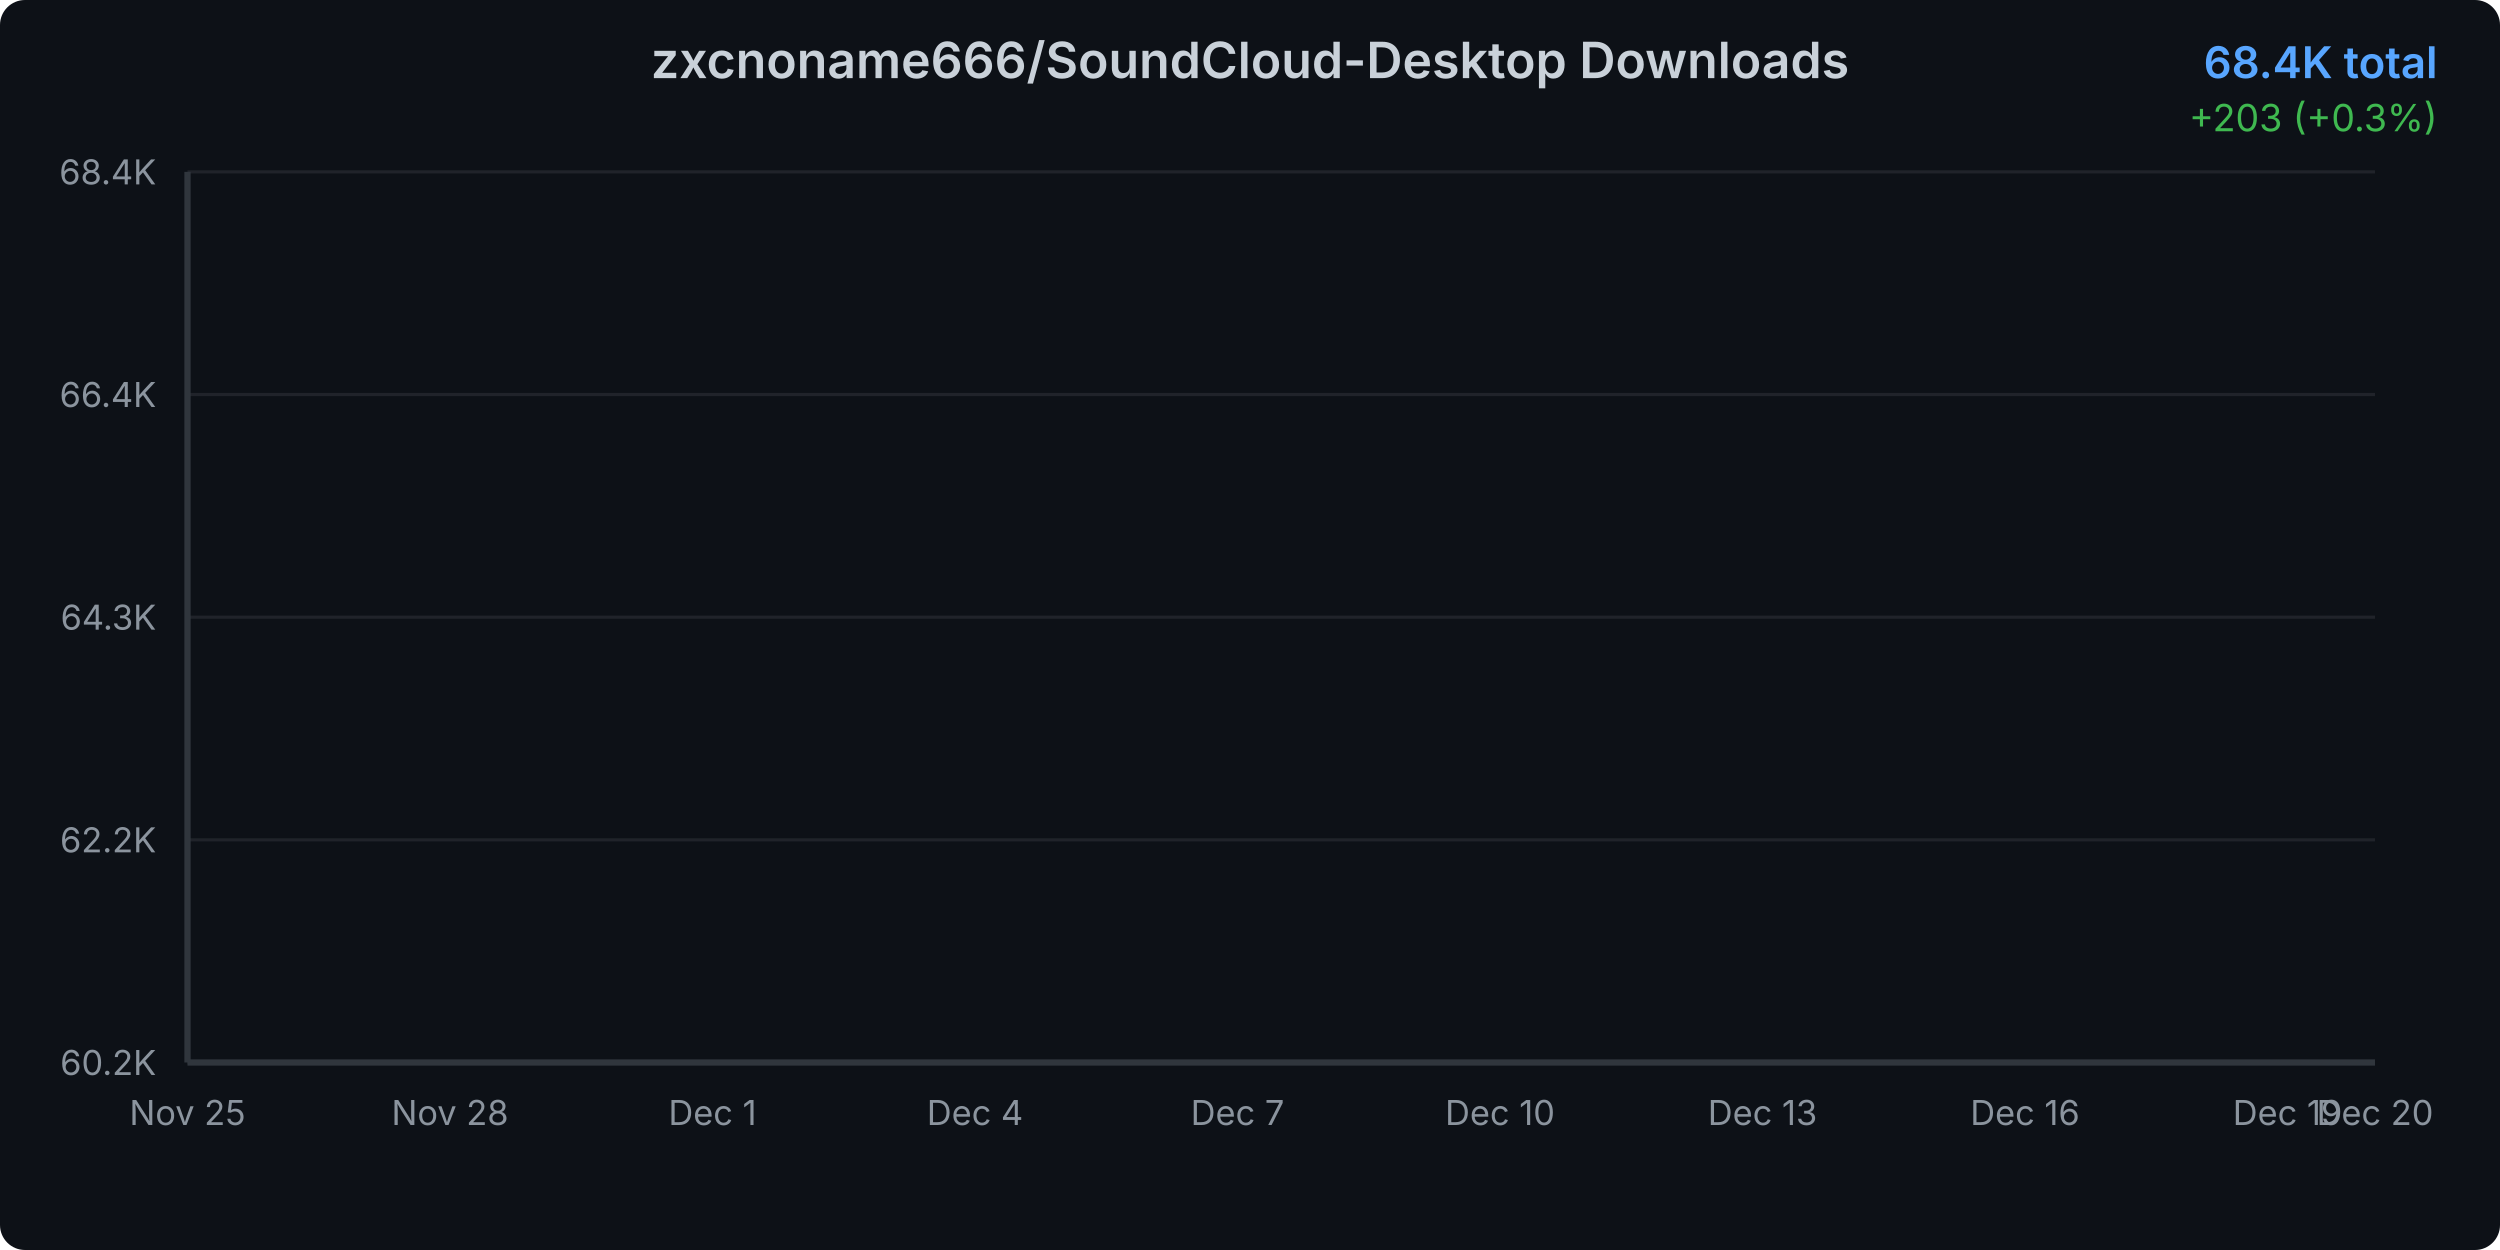
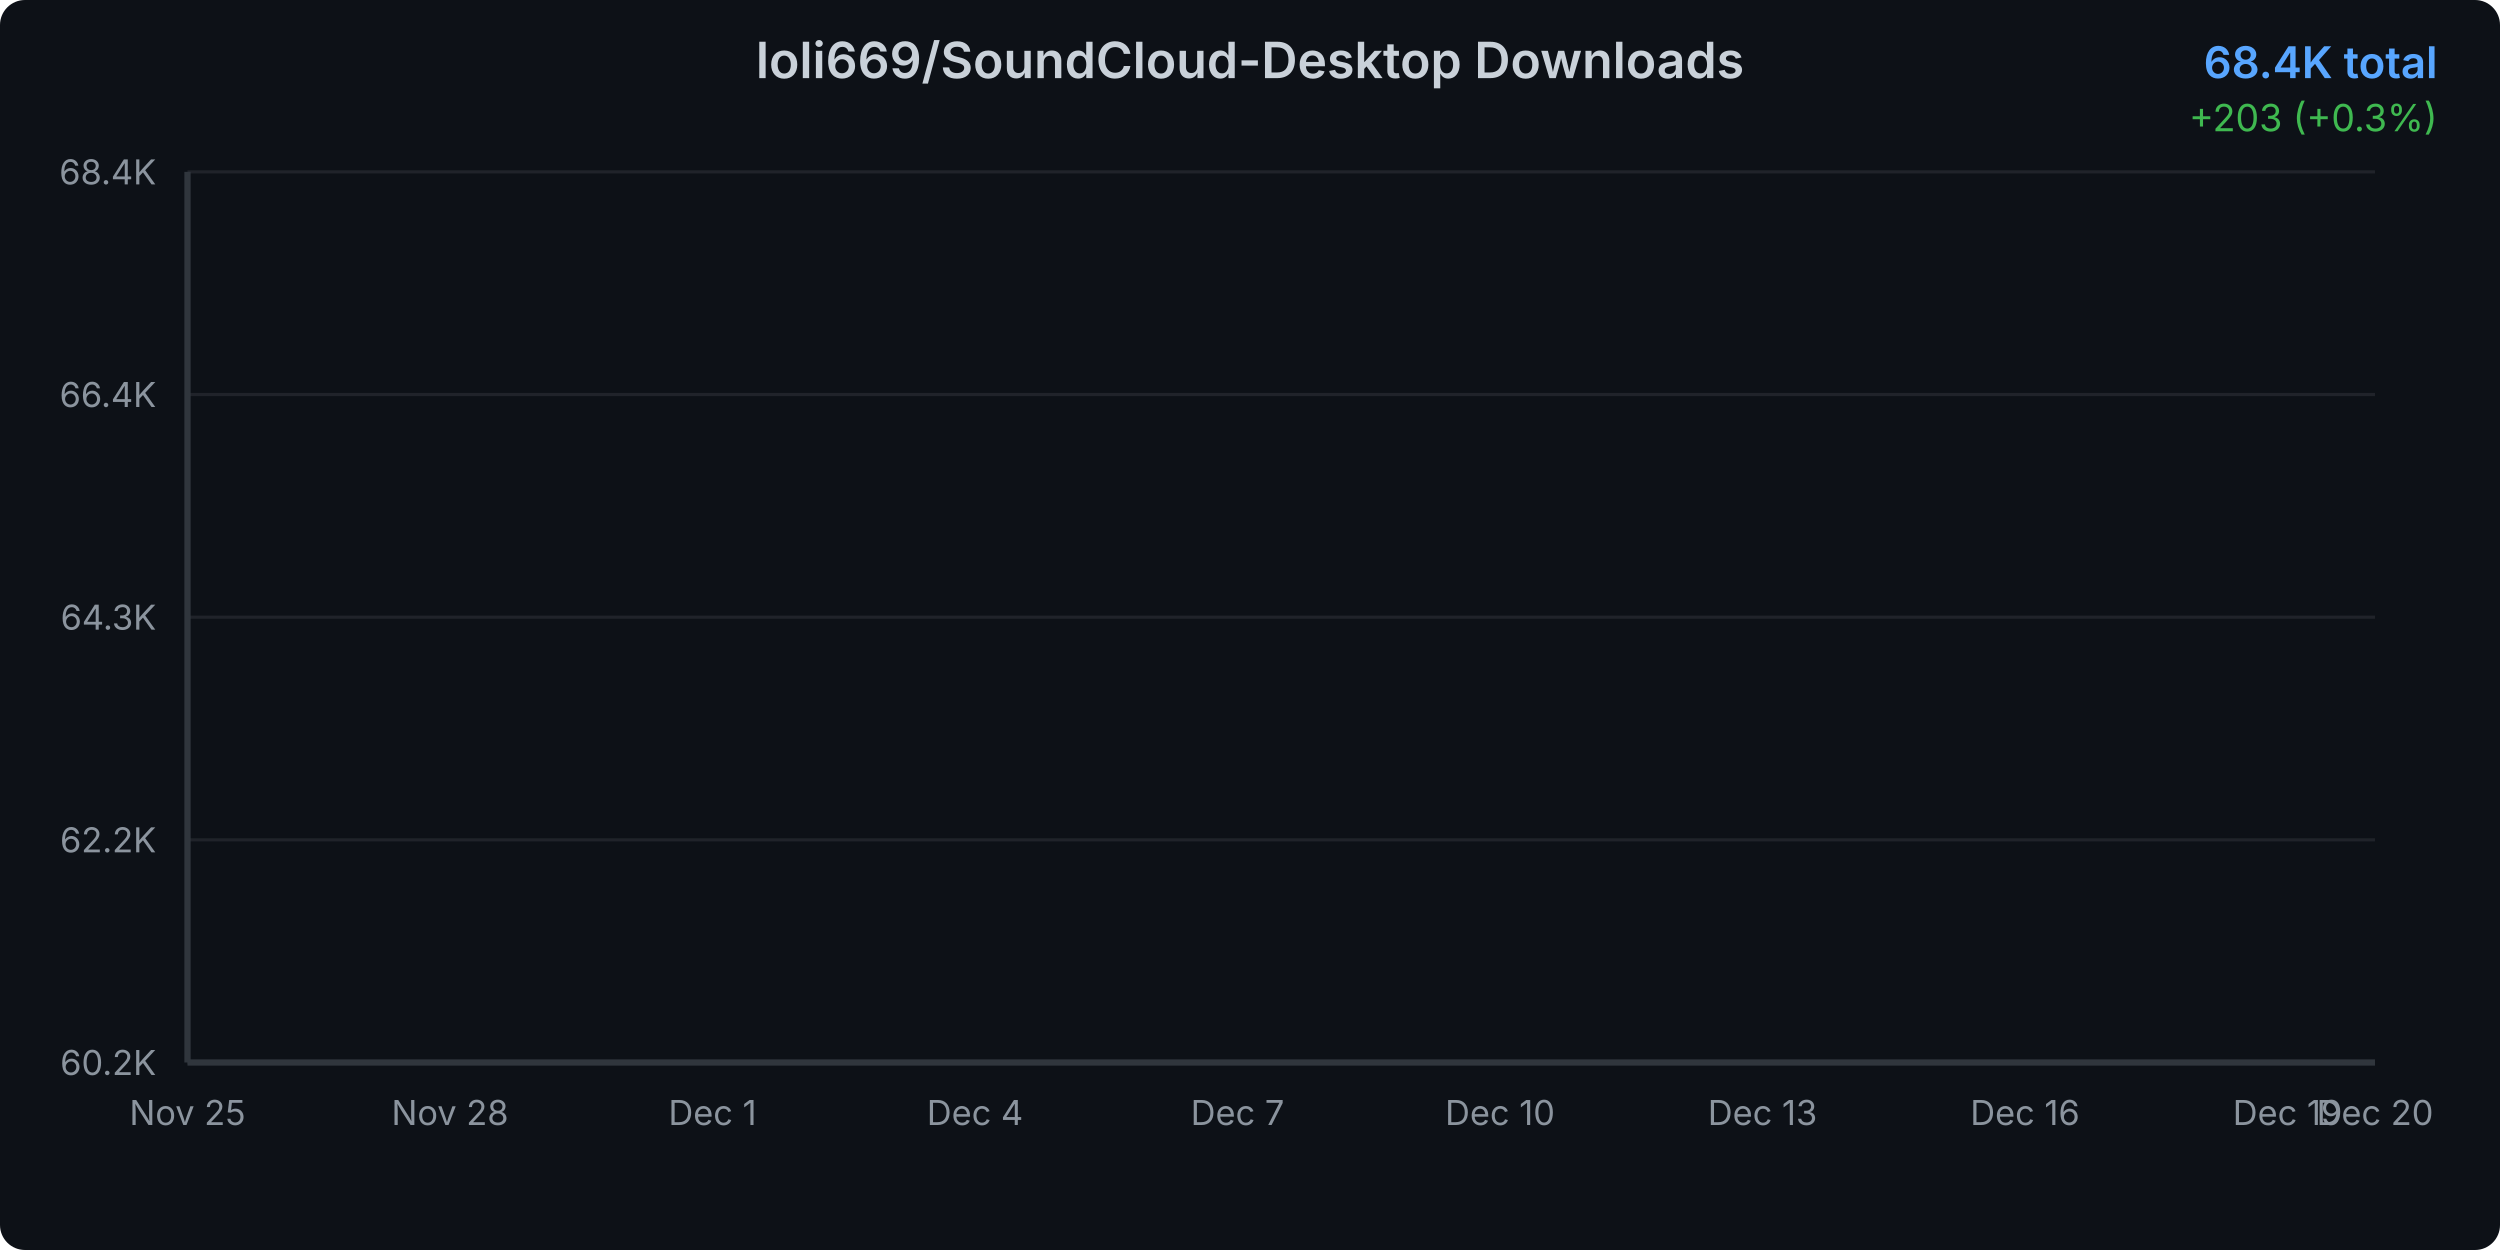
<svg xmlns="http://www.w3.org/2000/svg" width="800" height="400">
  <defs>
    <linearGradient id="areaGradient" x1="0%" y1="0%" x2="0%" y2="100%">
      <stop offset="0%" style="stop-color:#3b82f6;stop-opacity:0.3" />
      <stop offset="100%" style="stop-color:#3b82f6;stop-opacity:0.05" />
    </linearGradient>
    <filter id="glow">
      <feGaussianBlur stdDeviation="2" result="coloredBlur" />
      <feMerge>
        <feMergeNode in="coloredBlur" />
        <feMergeNode in="SourceGraphic" />
      </feMerge>
    </filter>
    <style>
      @keyframes draw {
        from { stroke-dashoffset: 2000; }
        to { stroke-dashoffset: 0; }
      }
      @keyframes fadeIn {
        from { opacity: 0; }
        to { opacity: 1; }
      }
      .line-path {
        stroke-dasharray: 2000;
        stroke-dashoffset: 2000;
        animation: draw 1.5s ease-out forwards;
      }
      .area-path {
        opacity: 0;
        animation: fadeIn 1s ease-out 0.5s forwards;
      }
      .data-point {
        opacity: 0;
        animation: fadeIn 0.5s ease-out 1s forwards;
      }
    </style>
  </defs>
  <rect width="800" height="400" fill="#0d1117" rx="8" />
  <text x="400" y="25" text-anchor="middle" fill="#c9d1d9" font-family="system-ui, -apple-system, sans-serif" font-size="16" font-weight="600">
-     zxcnoname666/SoundCloud-Desktop Downloads
+     loli669/SoundCloud-Desktop Downloads
  </text>
  <text x="780" y="25" text-anchor="end" fill="#58a6ff" font-family="system-ui, -apple-system, sans-serif" font-size="14" font-weight="600">
    68.4K total
  </text>
  <text x="780" y="42" text-anchor="end" fill="#3fb950" font-family="system-ui, -apple-system, sans-serif" font-size="12">
    +203 (+0.3%)
  </text>
  <g opacity="0.1">
    <line x1="60" y1="340" x2="760" y2="340" stroke="#c9d1d9" stroke-width="1" />
    <line x1="60" y1="268.75" x2="760" y2="268.75" stroke="#c9d1d9" stroke-width="1" />
    <line x1="60" y1="197.5" x2="760" y2="197.5" stroke="#c9d1d9" stroke-width="1" />
    <line x1="60" y1="126.25" x2="760" y2="126.25" stroke="#c9d1d9" stroke-width="1" />
    <line x1="60" y1="55" x2="760" y2="55" stroke="#c9d1d9" stroke-width="1" />
  </g>
  <text x="50" y="344" text-anchor="end" fill="#8b949e" font-family="system-ui, -apple-system, sans-serif" font-size="11">
      60.2K
    </text>
  <text x="50" y="272.75" text-anchor="end" fill="#8b949e" font-family="system-ui, -apple-system, sans-serif" font-size="11">
      62.2K
    </text>
  <text x="50" y="201.5" text-anchor="end" fill="#8b949e" font-family="system-ui, -apple-system, sans-serif" font-size="11">
      64.3K
    </text>
  <text x="50" y="130.25" text-anchor="end" fill="#8b949e" font-family="system-ui, -apple-system, sans-serif" font-size="11">
      66.4K
    </text>
  <text x="50" y="59" text-anchor="end" fill="#8b949e" font-family="system-ui, -apple-system, sans-serif" font-size="11">
      68.4K
    </text>
  <text x="60" y="360" text-anchor="middle" fill="#8b949e" font-family="system-ui, -apple-system, sans-serif" font-size="11">
      Nov 25
    </text>
  <text x="144" y="360" text-anchor="middle" fill="#8b949e" font-family="system-ui, -apple-system, sans-serif" font-size="11">
      Nov 28
    </text>
  <text x="228" y="360" text-anchor="middle" fill="#8b949e" font-family="system-ui, -apple-system, sans-serif" font-size="11">
      Dec 1
    </text>
  <text x="312" y="360" text-anchor="middle" fill="#8b949e" font-family="system-ui, -apple-system, sans-serif" font-size="11">
      Dec 4
    </text>
  <text x="396" y="360" text-anchor="middle" fill="#8b949e" font-family="system-ui, -apple-system, sans-serif" font-size="11">
      Dec 7
    </text>
  <text x="480" y="360" text-anchor="middle" fill="#8b949e" font-family="system-ui, -apple-system, sans-serif" font-size="11">
      Dec 10
    </text>
  <text x="564" y="360" text-anchor="middle" fill="#8b949e" font-family="system-ui, -apple-system, sans-serif" font-size="11">
      Dec 13
    </text>
  <text x="648" y="360" text-anchor="middle" fill="#8b949e" font-family="system-ui, -apple-system, sans-serif" font-size="11">
      Dec 16
    </text>
  <text x="732" y="360" text-anchor="middle" fill="#8b949e" font-family="system-ui, -apple-system, sans-serif" font-size="11">
      Dec 19
    </text>
  <text x="760" y="360" text-anchor="middle" fill="#8b949e" font-family="system-ui, -apple-system, sans-serif" font-size="11">
      Dec 20
    </text>
  <path d="M 60 340     L 60.00 340.00 L 88.00 334.95 L 116.00 326.36 L 144.00 318.39 L 172.00 302.55 L 200.00 286.20 L 228.00 273.32 L 256.00 261.30 L 284.00 250.61 L 312.00 238.07 L 340.00 224.09 L 368.00 209.11 L 396.00 195.51 L 424.00 181.04 L 452.00 170.50 L 480.00 159.57 L 508.00 144.73 L 536.00 134.80 L 564.00 121.06 L 592.00 105.19 L 620.00 93.24 L 648.00 83.41 L 676.00 77.06 L 704.00 71.76 L 732.00 61.97 L 760.00 55.00     L 760 340     Z" fill="url(#areaGradient)" class="area-path" />
  <path d="M 60.00 340.00 L 88.00 334.95 L 116.00 326.36 L 144.00 318.39 L 172.00 302.55 L 200.00 286.20 L 228.00 273.32 L 256.00 261.30 L 284.00 250.61 L 312.00 238.07 L 340.00 224.09 L 368.00 209.11 L 396.00 195.51 L 424.00 181.04 L 452.00 170.50 L 480.00 159.57 L 508.00 144.73 L 536.00 134.80 L 564.00 121.06 L 592.00 105.19 L 620.00 93.24 L 648.00 83.41 L 676.00 77.06 L 704.00 71.76 L 732.00 61.97 L 760.00 55.00" fill="none" stroke="#3b82f6" stroke-width="3" stroke-linecap="round" stroke-linejoin="round" filter="url(#glow)" class="line-path" />
  <circle cx="60" cy="340" r="4" fill="#3b82f6" stroke="#0d1117" stroke-width="2" class="data-point" />
  <circle cx="88" cy="334.95" r="4" fill="#3b82f6" stroke="#0d1117" stroke-width="2" class="data-point" />
  <circle cx="116" cy="326.361" r="4" fill="#3b82f6" stroke="#0d1117" stroke-width="2" class="data-point" />
  <circle cx="144" cy="318.391" r="4" fill="#3b82f6" stroke="#0d1117" stroke-width="2" class="data-point" />
  <circle cx="172" cy="302.554" r="4" fill="#3b82f6" stroke="#0d1117" stroke-width="2" class="data-point" />
  <circle cx="200" cy="286.202" r="4" fill="#3b82f6" stroke="#0d1117" stroke-width="2" class="data-point" />
  <circle cx="228" cy="273.319" r="4" fill="#3b82f6" stroke="#0d1117" stroke-width="2" class="data-point" />
  <circle cx="256" cy="261.295" r="4" fill="#3b82f6" stroke="#0d1117" stroke-width="2" class="data-point" />
  <circle cx="284" cy="250.611" r="4" fill="#3b82f6" stroke="#0d1117" stroke-width="2" class="data-point" />
  <circle cx="312" cy="238.072" r="4" fill="#3b82f6" stroke="#0d1117" stroke-width="2" class="data-point" />
  <circle cx="340" cy="224.09" r="4" fill="#3b82f6" stroke="#0d1117" stroke-width="2" class="data-point" />
  <circle cx="368" cy="209.112" r="4" fill="#3b82f6" stroke="#0d1117" stroke-width="2" class="data-point" />
  <circle cx="396" cy="195.507" r="4" fill="#3b82f6" stroke="#0d1117" stroke-width="2" class="data-point" />
  <circle cx="424" cy="181.044" r="4" fill="#3b82f6" stroke="#0d1117" stroke-width="2" class="data-point" />
  <circle cx="452" cy="170.498" r="4" fill="#3b82f6" stroke="#0d1117" stroke-width="2" class="data-point" />
  <circle cx="480" cy="159.573" r="4" fill="#3b82f6" stroke="#0d1117" stroke-width="2" class="data-point" />
  <circle cx="508" cy="144.732" r="4" fill="#3b82f6" stroke="#0d1117" stroke-width="2" class="data-point" />
  <circle cx="536" cy="134.804" r="4" fill="#3b82f6" stroke="#0d1117" stroke-width="2" class="data-point" />
  <circle cx="564" cy="121.063" r="4" fill="#3b82f6" stroke="#0d1117" stroke-width="2" class="data-point" />
  <circle cx="592" cy="105.191" r="4" fill="#3b82f6" stroke="#0d1117" stroke-width="2" class="data-point" />
  <circle cx="620" cy="93.236" r="4" fill="#3b82f6" stroke="#0d1117" stroke-width="2" class="data-point" />
  <circle cx="648" cy="83.411" r="4" fill="#3b82f6" stroke="#0d1117" stroke-width="2" class="data-point" />
  <circle cx="676" cy="77.055" r="4" fill="#3b82f6" stroke="#0d1117" stroke-width="2" class="data-point" />
  <circle cx="704" cy="71.765" r="4" fill="#3b82f6" stroke="#0d1117" stroke-width="2" class="data-point" />
  <circle cx="732" cy="61.974" r="4" fill="#3b82f6" stroke="#0d1117" stroke-width="2" class="data-point" />
  <circle cx="760" cy="55" r="4" fill="#3b82f6" stroke="#0d1117" stroke-width="2" class="data-point" />
  <line x1="60" y1="55" x2="60" y2="340" stroke="#30363d" stroke-width="2" />
  <line x1="60" y1="340" x2="760" y2="340" stroke="#30363d" stroke-width="2" />
</svg>
